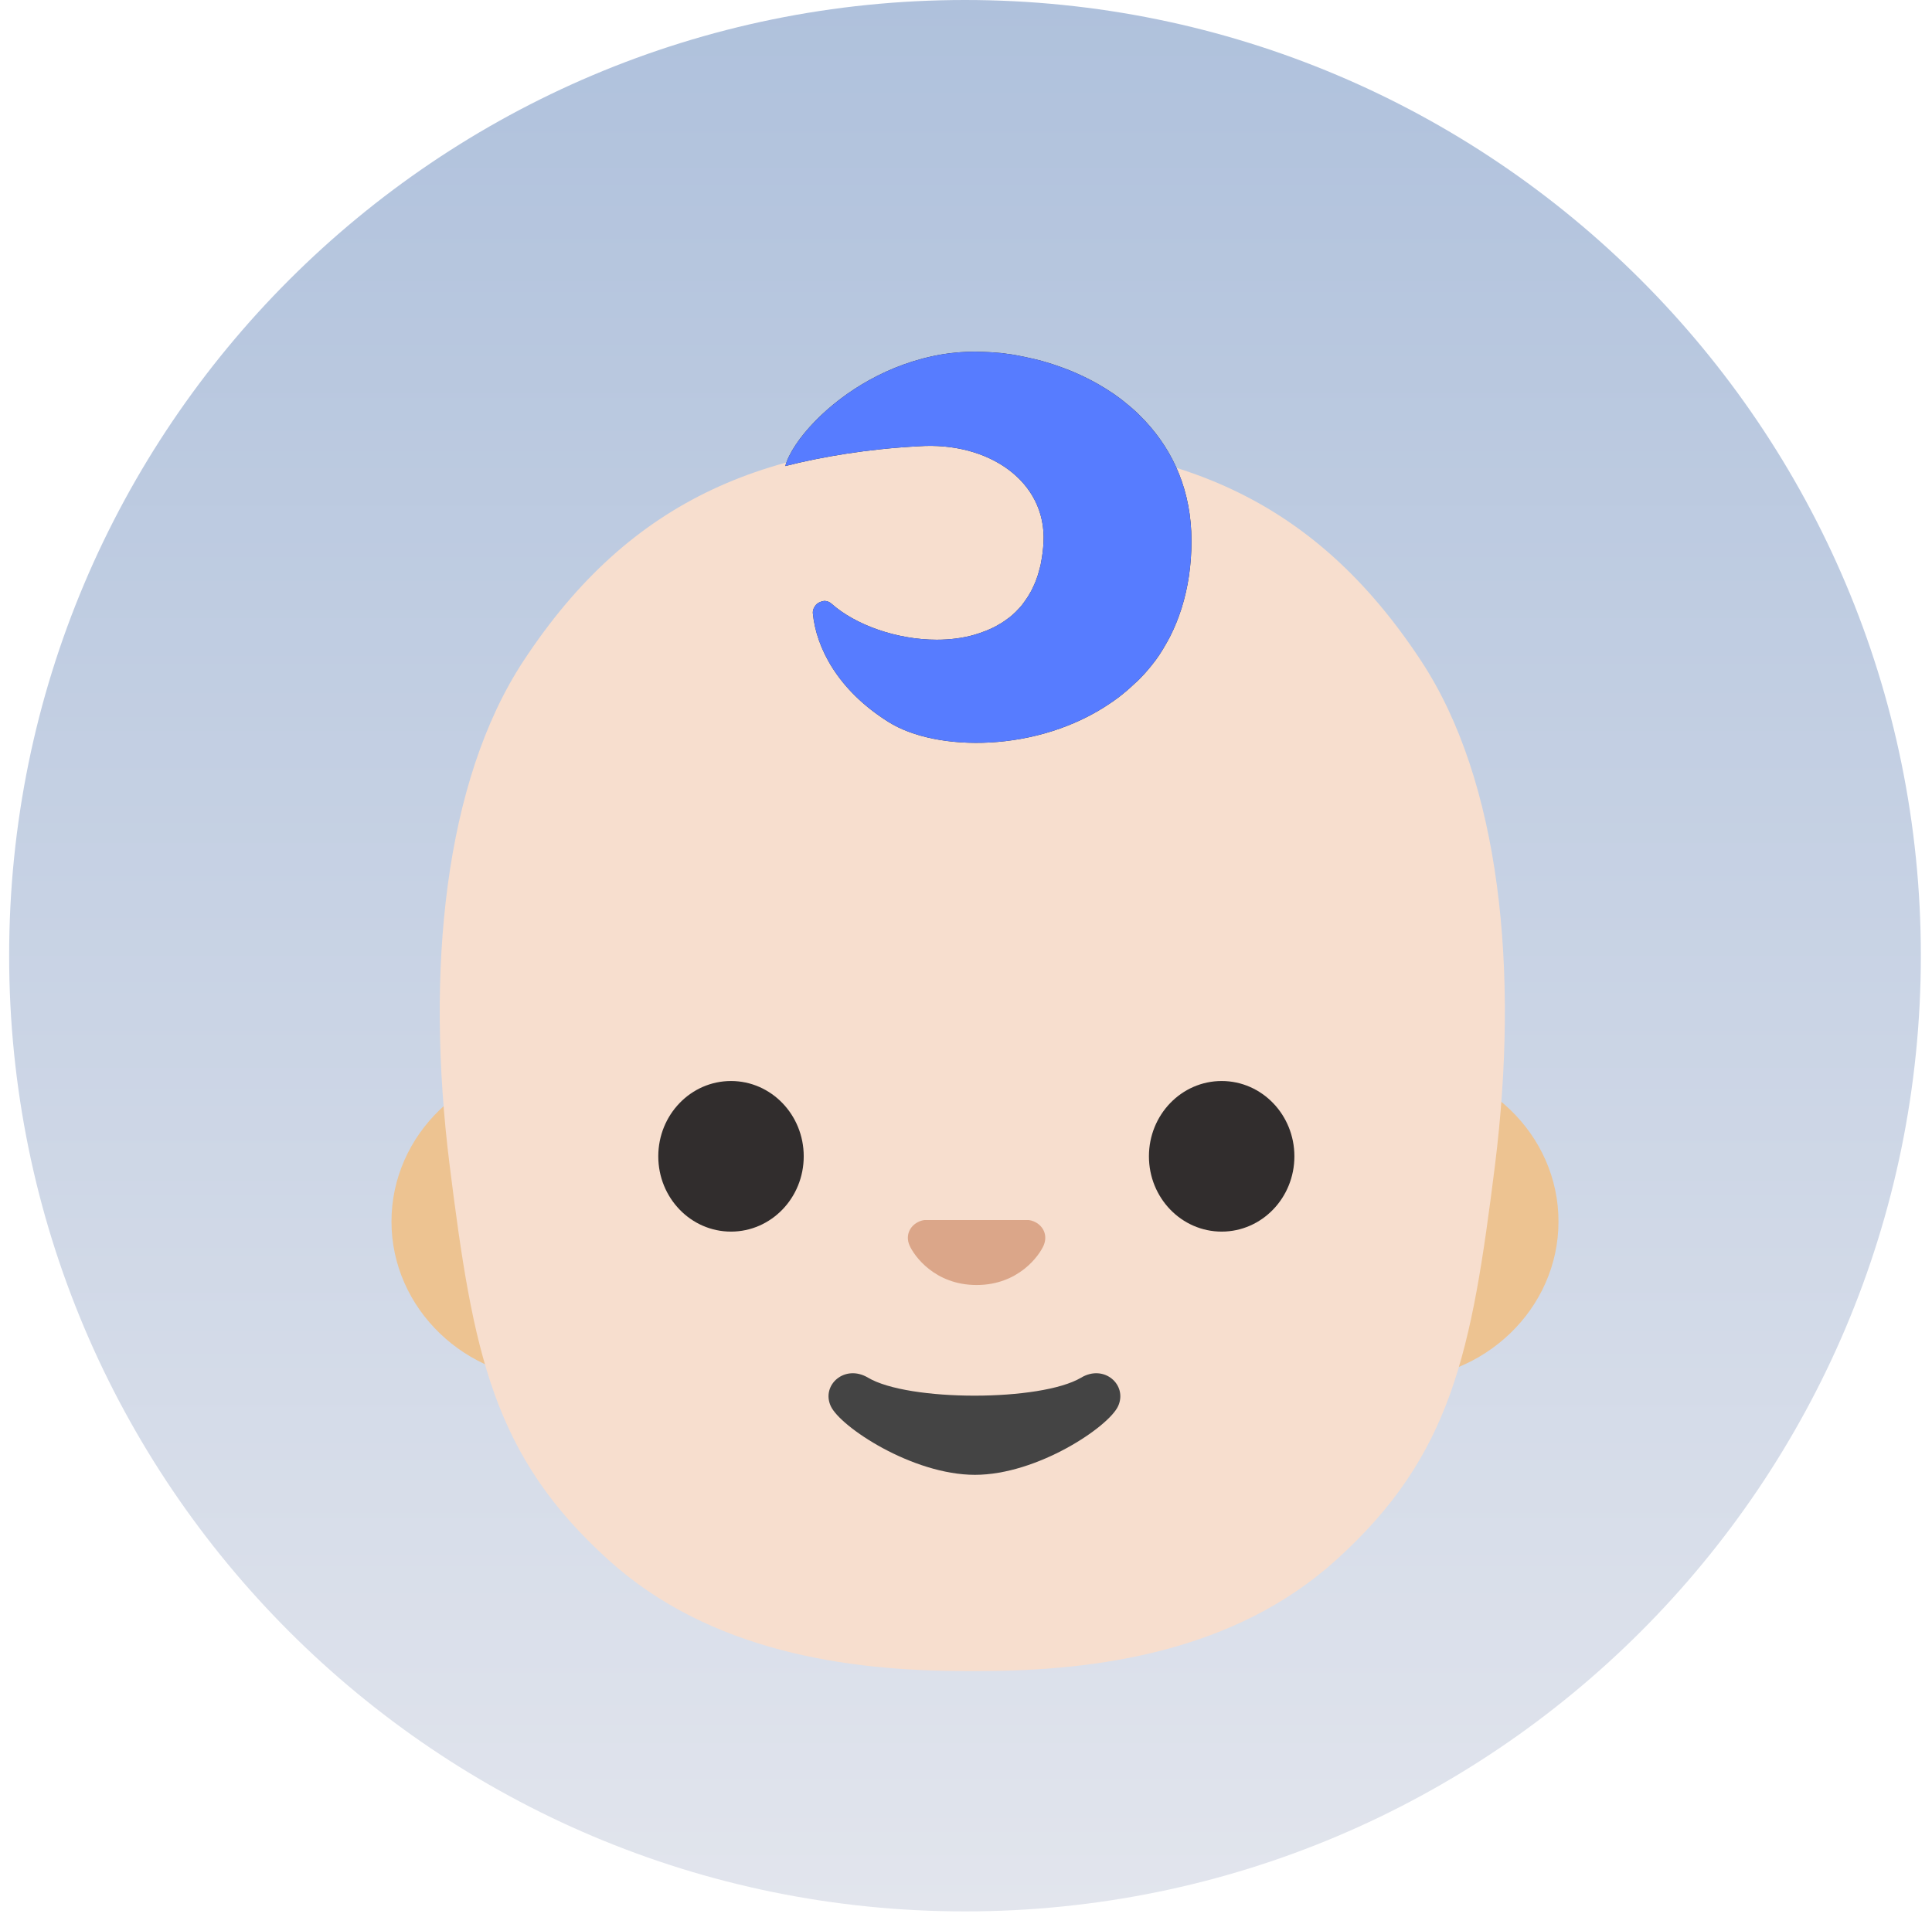
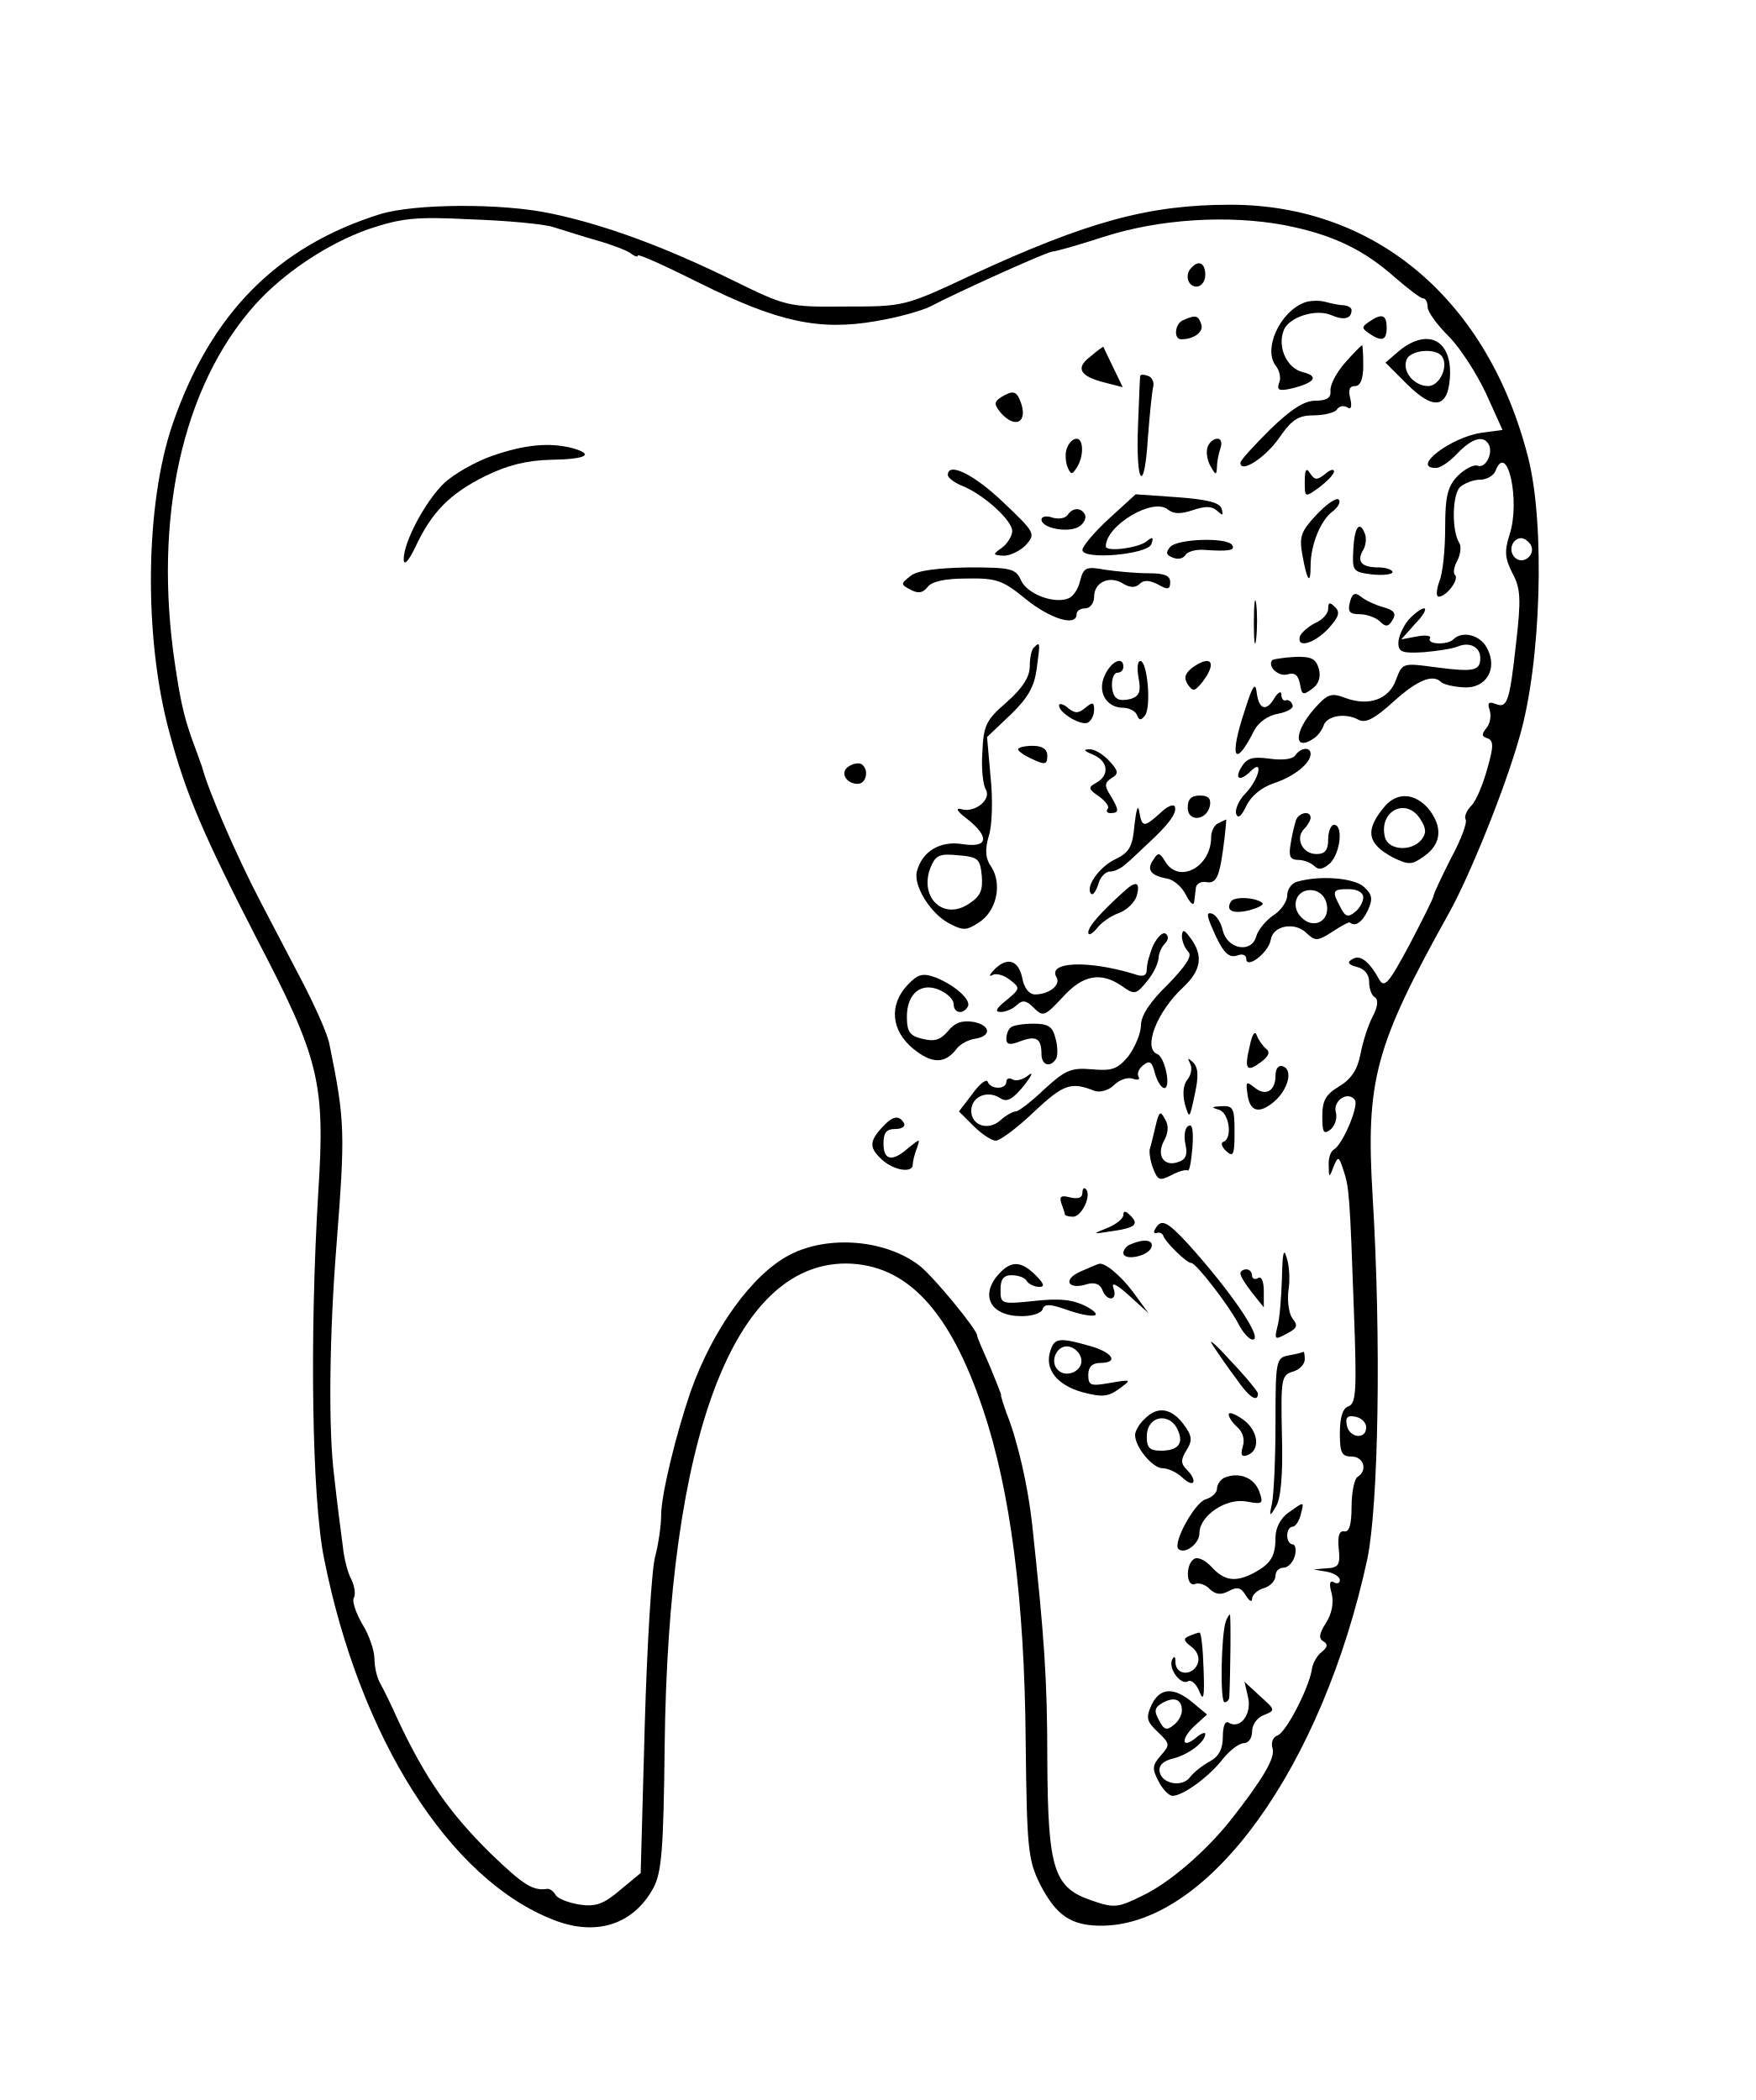
- <svg xmlns="http://www.w3.org/2000/svg" width="127" height="126" viewBox="0 0 127 126" fill="none">
-   <circle cx="63.434" cy="62.833" r="62.833" fill="url(#paint0_linear_4741_2342)" />
-   <path d="M91.646 69.91H36.535C30.596 69.91 25.734 74.588 25.734 80.313C25.734 86.03 30.596 90.715 36.535 90.715H91.646C97.585 90.715 102.447 86.038 102.447 80.313C102.454 74.588 97.592 69.91 91.646 69.91Z" fill="#EDC391" />
-   <path d="M93.425 43.463C86.335 32.677 77.195 28.988 63.915 28.988C50.635 28.988 41.494 32.67 34.404 43.463C29.211 51.372 27.956 63.803 29.557 76.611C31.099 88.924 32.376 95.682 40.019 102.58C46.659 108.57 55.674 109.862 63.406 109.862H64.424C72.156 109.862 81.178 108.57 87.811 102.58C95.454 95.682 96.73 88.924 98.272 76.611C99.873 63.803 98.619 51.364 93.425 43.463Z" fill="#F7DECE" />
-   <path d="M74.905 44.642C75.008 44.531 75.111 44.428 75.215 44.317C75.288 44.236 75.362 44.147 75.436 44.066C75.606 43.867 75.768 43.668 75.923 43.461L75.989 43.373C76.137 43.173 76.27 42.967 76.403 42.753C76.439 42.694 76.476 42.627 76.513 42.568C76.638 42.355 76.764 42.141 76.882 41.912C76.904 41.875 76.919 41.845 76.934 41.809C77.214 41.255 77.457 40.658 77.657 40.031L77.679 39.964C78.085 38.658 78.321 37.205 78.321 35.567C78.321 32.291 77.14 29.702 75.34 27.747C75.318 27.725 75.303 27.71 75.288 27.688C75.148 27.54 75.001 27.393 74.853 27.245L74.765 27.157C74.593 26.993 74.416 26.836 74.233 26.684C74.086 26.559 73.938 26.441 73.791 26.323C73.754 26.294 73.717 26.271 73.688 26.242L73.201 25.888C73.171 25.873 73.149 25.851 73.119 25.836C72.529 25.438 71.917 25.084 71.282 24.781C71.26 24.766 71.231 24.759 71.209 24.744C71.024 24.656 70.84 24.575 70.655 24.493L70.486 24.42C70.323 24.353 70.161 24.287 69.999 24.228C69.94 24.206 69.873 24.183 69.814 24.161C69.659 24.102 69.504 24.051 69.357 23.999L69.158 23.933C69.003 23.881 68.855 23.837 68.7 23.793C68.634 23.77 68.567 23.756 68.494 23.733C68.339 23.689 68.184 23.652 68.029 23.615L67.837 23.571C67.667 23.534 67.498 23.497 67.335 23.46C67.284 23.453 67.232 23.438 67.18 23.431C66.745 23.335 66.31 23.269 65.875 23.217C65.816 23.21 65.757 23.21 65.698 23.202C65.543 23.188 65.395 23.173 65.24 23.165C65.152 23.158 65.07 23.158 64.982 23.151C64.856 23.143 64.739 23.136 64.62 23.136C64.525 23.136 64.429 23.128 64.325 23.128C64.259 23.128 64.192 23.121 64.133 23.121H64.06C63.742 23.121 63.425 23.136 63.115 23.158C63.056 23.165 62.997 23.165 62.938 23.173C62.621 23.202 62.311 23.232 62.016 23.283C58.394 23.874 55.465 25.777 53.635 27.636C52.536 28.75 51.835 29.849 51.621 30.639H51.629C53.974 30.041 57.007 29.517 60.386 29.34C64.96 29.023 68.781 31.628 68.597 35.626C68.575 36.106 68.516 36.556 68.435 36.976L68.412 37.102C68.376 37.264 68.331 37.426 68.287 37.581C68.265 37.655 68.243 37.729 68.228 37.795C68.184 37.928 68.139 38.061 68.088 38.194C68.058 38.275 68.022 38.356 67.985 38.437C67.933 38.555 67.881 38.666 67.83 38.769C67.785 38.858 67.741 38.939 67.689 39.02C67.638 39.116 67.579 39.212 67.52 39.3C67.461 39.389 67.394 39.477 67.335 39.566C67.284 39.639 67.232 39.713 67.173 39.787C67.077 39.905 66.974 40.016 66.871 40.119C66.841 40.149 66.812 40.185 66.782 40.215C66.642 40.355 66.494 40.481 66.339 40.606C66.31 40.628 66.273 40.65 66.243 40.672C66.118 40.77 65.987 40.861 65.853 40.945C65.808 40.968 65.771 40.997 65.727 41.019C65.594 41.1 65.462 41.174 65.329 41.24C65.284 41.263 65.248 41.285 65.203 41.3C65.063 41.366 64.915 41.432 64.761 41.491C64.731 41.506 64.694 41.521 64.657 41.528C64.488 41.595 64.318 41.654 64.141 41.705C64.126 41.713 64.111 41.713 64.097 41.72C63.3 41.956 62.444 42.059 61.574 42.059C58.947 42.059 56.225 41.086 54.661 39.691C54.531 39.574 54.363 39.508 54.188 39.507C54.152 39.507 54.115 39.522 54.085 39.529C54.056 39.536 54.019 39.536 53.989 39.551C53.945 39.566 53.901 39.581 53.856 39.603C53.783 39.639 53.724 39.684 53.665 39.736C53.65 39.75 53.643 39.765 53.628 39.78C53.576 39.839 53.532 39.913 53.495 39.986C53.488 40.001 53.488 40.008 53.48 40.023C53.443 40.119 53.421 40.23 53.436 40.348C53.657 42.576 55.059 45.365 58.394 47.46C61.566 49.459 68.243 49.481 72.994 46.228L73.127 46.139C73.267 46.036 73.415 45.933 73.555 45.829C73.614 45.785 73.68 45.733 73.739 45.682C73.946 45.52 74.145 45.35 74.337 45.173L74.624 44.907C74.728 44.826 74.816 44.73 74.905 44.642Z" fill="#312D2D" />
-   <path d="M74.905 44.642C75.008 44.531 75.111 44.428 75.215 44.317C75.288 44.236 75.362 44.147 75.436 44.066C75.606 43.867 75.768 43.668 75.923 43.461L75.989 43.373C76.137 43.173 76.27 42.967 76.403 42.753C76.439 42.694 76.476 42.627 76.513 42.568C76.638 42.355 76.764 42.141 76.882 41.912C76.904 41.875 76.919 41.845 76.934 41.809C77.214 41.255 77.457 40.658 77.657 40.031L77.679 39.964C78.085 38.658 78.321 37.205 78.321 35.567C78.321 32.291 77.14 29.702 75.34 27.747C75.318 27.725 75.303 27.71 75.288 27.688C75.148 27.54 75.001 27.393 74.853 27.245L74.765 27.157C74.593 26.993 74.416 26.836 74.233 26.684C74.086 26.559 73.938 26.441 73.791 26.323C73.754 26.294 73.717 26.271 73.688 26.242L73.201 25.888C73.171 25.873 73.149 25.851 73.119 25.836C72.529 25.438 71.917 25.084 71.282 24.781C71.26 24.766 71.231 24.759 71.209 24.744C71.024 24.656 70.84 24.575 70.655 24.493L70.486 24.42C70.323 24.353 70.161 24.287 69.999 24.228C69.94 24.206 69.873 24.183 69.814 24.161C69.659 24.102 69.504 24.051 69.357 23.999L69.158 23.933C69.003 23.881 68.855 23.837 68.7 23.793C68.634 23.77 68.567 23.756 68.494 23.733C68.339 23.689 68.184 23.652 68.029 23.615L67.837 23.571C67.667 23.534 67.498 23.497 67.335 23.46C67.284 23.453 67.232 23.438 67.18 23.431C66.745 23.335 66.31 23.269 65.875 23.217C65.816 23.21 65.757 23.21 65.698 23.202C65.543 23.188 65.395 23.173 65.24 23.165C65.152 23.158 65.07 23.158 64.982 23.151C64.856 23.143 64.739 23.136 64.62 23.136C64.525 23.136 64.429 23.128 64.325 23.128C64.259 23.128 64.192 23.121 64.133 23.121H64.06C63.742 23.121 63.425 23.136 63.115 23.158C63.056 23.165 62.997 23.165 62.938 23.173C62.621 23.202 62.311 23.232 62.016 23.283C58.394 23.874 55.465 25.777 53.635 27.636C52.536 28.75 51.835 29.849 51.621 30.639H51.629C53.974 30.041 57.007 29.517 60.386 29.34C64.96 29.023 68.781 31.628 68.597 35.626C68.575 36.106 68.516 36.556 68.435 36.976L68.412 37.102C68.376 37.264 68.331 37.426 68.287 37.581C68.265 37.655 68.243 37.729 68.228 37.795C68.184 37.928 68.139 38.061 68.088 38.194C68.058 38.275 68.022 38.356 67.985 38.437C67.933 38.555 67.881 38.666 67.83 38.769C67.785 38.858 67.741 38.939 67.689 39.02C67.638 39.116 67.579 39.212 67.52 39.3C67.461 39.389 67.394 39.477 67.335 39.566C67.284 39.639 67.232 39.713 67.173 39.787C67.077 39.905 66.974 40.016 66.871 40.119C66.841 40.149 66.812 40.185 66.782 40.215C66.642 40.355 66.494 40.481 66.339 40.606C66.31 40.628 66.273 40.65 66.243 40.672C66.118 40.77 65.987 40.861 65.853 40.945C65.808 40.968 65.771 40.997 65.727 41.019C65.594 41.1 65.462 41.174 65.329 41.24C65.284 41.263 65.248 41.285 65.203 41.3C65.063 41.366 64.915 41.432 64.761 41.491C64.731 41.506 64.694 41.521 64.657 41.528C64.488 41.595 64.318 41.654 64.141 41.705C64.126 41.713 64.111 41.713 64.097 41.72C63.3 41.956 62.444 42.059 61.574 42.059C58.947 42.059 56.225 41.086 54.661 39.691C54.531 39.574 54.363 39.508 54.188 39.507C54.152 39.507 54.115 39.522 54.085 39.529C54.056 39.536 54.019 39.536 53.989 39.551C53.945 39.566 53.901 39.581 53.856 39.603C53.783 39.639 53.724 39.684 53.665 39.736C53.65 39.75 53.643 39.765 53.628 39.78C53.576 39.839 53.532 39.913 53.495 39.986C53.488 40.001 53.488 40.008 53.48 40.023C53.443 40.119 53.421 40.23 53.436 40.348C53.657 42.576 55.059 45.365 58.394 47.46C61.566 49.459 68.243 49.481 72.994 46.228L73.127 46.139C73.267 46.036 73.415 45.933 73.555 45.829C73.614 45.785 73.68 45.733 73.739 45.682C73.946 45.52 74.145 45.35 74.337 45.173L74.624 44.907C74.728 44.826 74.816 44.73 74.905 44.642Z" fill="#577CFF" />
-   <path d="M67.937 80.294C67.838 80.253 67.733 80.226 67.627 80.213H60.766C60.662 80.228 60.559 80.25 60.456 80.294C59.836 80.545 59.489 81.194 59.785 81.873C60.08 82.559 61.444 84.484 64.196 84.484C66.948 84.484 68.313 82.559 68.608 81.873C68.896 81.187 68.556 80.545 67.937 80.294Z" fill="#DBA689" />
-   <path d="M48.052 80.973C50.693 80.973 52.833 78.757 52.833 76.023C52.833 73.289 50.693 71.072 48.052 71.072C45.412 71.072 43.272 73.289 43.272 76.023C43.272 78.757 45.412 80.973 48.052 80.973Z" fill="#312D2D" />
-   <path d="M80.306 80.973C82.946 80.973 85.087 78.757 85.087 76.023C85.087 73.289 82.946 71.072 80.306 71.072C77.666 71.072 75.525 73.289 75.525 76.023C75.525 78.757 77.666 80.973 80.306 80.973Z" fill="#312D2D" />
-   <path d="M71.068 90.575C68.412 92.154 59.706 92.154 57.058 90.575C55.531 89.668 53.974 91.055 54.608 92.442C55.228 93.807 59.979 96.964 64.088 96.964C68.191 96.964 72.883 93.807 73.502 92.442C74.129 91.055 72.588 89.668 71.068 90.575Z" fill="#444444" />
-   <defs>
-     <linearGradient id="paint0_linear_4741_2342" x1="63.434" y1="0" x2="63.434" y2="125.665" gradientUnits="userSpaceOnUse">
-       <stop stop-color="#AFC1DC" />
-       <stop offset="1" stop-color="#E2E5ED" />
-     </linearGradient>
-   </defs>
+ <svg xmlns="http://www.w3.org/2000/svg" version="1.0" width="300pt" height="359pt" viewBox="0 0 300 359" preserveAspectRatio="xMidYMid meet">
+   <g transform="translate(0,359) scale(0.1,-0.1)" fill="#000000" stroke="none">
+     <path d="M650 3224 c-176 -55 -290 -170 -355 -359 -47 -137 -50 -365 -5 -529 28 -104 57 -172 149 -351 107 -205 117 -246 105 -433 -15 -247 -11 -524 10 -627 61 -306 214 -548 392 -617 73 -29 137 -8 171 55 14 27 17 66 19 242 6 529 118 825 310 825 103 -1 177 -79 234 -249 47 -139 71 -327 73 -566 2 -184 4 -204 24 -245 28 -55 54 -73 109 -72 182 4 374 272 451 627 19 93 24 373 9 620 -12 199 4 257 131 485 36 65 96 214 120 300 37 126 44 363 15 477 -68 269 -260 433 -509 433 -139 0 -243 -28 -444 -121 -113 -53 -114 -53 -214 -53 -99 -1 -101 0 -195 46 -114 56 -217 94 -308 113 -84 18 -233 17 -292 -1z m295 -22 c17 -5 50 -16 75 -23 25 -7 51 -17 58 -22 6 -5 12 -7 12 -4 0 4 48 -18 108 -48 131 -65 202 -81 299 -64 37 6 79 18 93 25 41 22 200 94 209 94 5 0 44 11 87 25 96 31 214 38 310 20 81 -16 134 -41 189 -90 22 -19 43 -35 47 -35 5 0 8 -7 8 -15 0 -8 16 -30 36 -50 20 -20 48 -64 64 -98 l28 -62 -37 -5 c-52 -8 -120 -60 -77 -60 8 0 24 11 37 25 25 26 44 31 53 16 9 -15 -5 -43 -19 -37 -7 2 -22 -6 -34 -18 -17 -18 -21 -35 -21 -88 0 -37 -4 -78 -10 -92 -5 -14 -6 -26 -1 -26 13 0 35 29 28 37 -4 3 -2 14 4 25 5 10 7 24 3 30 -13 21 -12 81 1 95 8 7 23 13 35 13 11 0 23 7 26 15 20 52 43 -52 24 -109 -9 -29 -8 -40 5 -66 14 -26 15 -44 6 -121 -11 -100 -15 -111 -36 -102 -11 4 -13 1 -9 -11 3 -9 1 -23 -5 -30 -9 -11 -9 -15 1 -18 11 -4 11 -14 0 -52 -7 -26 -19 -55 -27 -63 -8 -8 -13 -19 -10 -24 3 -5 -8 -35 -25 -66 -16 -32 -30 -61 -30 -65 0 -3 -19 -41 -41 -83 -36 -67 -43 -75 -52 -59 -17 31 -33 43 -46 34 -9 -5 -7 -9 8 -13 13 -3 21 -13 21 -25 0 -12 4 -24 10 -27 6 -4 5 -16 -4 -33 -8 -15 -17 -44 -21 -65 -5 -26 -16 -42 -36 -54 -23 -14 -29 -24 -29 -51 0 -28 2 -32 14 -23 8 7 12 20 9 30 -5 20 22 37 33 20 6 -11 -21 -75 -36 -84 -6 -3 -10 -16 -9 -28 0 -21 1 -21 8 -2 8 19 9 19 17 -5 10 -30 11 -43 18 -241 5 -134 4 -158 -9 -163 -10 -3 -15 -19 -15 -46 0 -33 3 -40 20 -40 21 0 28 -24 10 -35 -5 -3 -10 -26 -10 -51 0 -30 -4 -43 -12 -42 -9 2 -12 -8 -10 -29 3 -28 0 -33 -20 -34 l-23 -2 23 -4 c12 -2 22 -9 22 -14 0 -6 -5 -7 -10 -4 -7 4 -9 -2 -4 -19 4 -17 0 -35 -10 -51 -11 -17 -13 -26 -4 -31 8 -5 7 -10 -3 -18 -8 -6 -16 -20 -17 -31 -6 -33 -44 -107 -59 -112 -8 -3 -11 -13 -8 -22 5 -16 -17 -53 -72 -123 -43 -54 -105 -107 -149 -128 -44 -22 -50 -22 -88 -9 -65 22 -75 53 -76 239 0 140 -5 210 -26 405 -7 63 -24 140 -44 190 -6 17 -10 30 -9 30 1 0 -8 22 -19 49 -12 27 -22 50 -22 53 0 10 -74 100 -98 119 -58 45 -156 53 -222 19 -64 -33 -132 -127 -170 -235 -25 -73 -50 -176 -50 -210 0 -19 -5 -51 -10 -70 -6 -19 -14 -149 -18 -288 l-7 -254 -35 -29 c-28 -24 -42 -29 -69 -25 -19 3 -37 10 -41 16 -4 7 -10 11 -14 11 -25 -4 -41 6 -98 61 -70 69 -111 128 -158 228 -11 25 -25 53 -30 62 -6 10 -10 29 -10 42 0 14 -9 41 -21 60 -11 19 -18 40 -14 45 3 6 1 19 -4 30 -6 10 -13 36 -15 57 -3 22 -10 76 -15 122 -10 78 -8 242 4 392 15 194 15 213 -12 345 -3 17 -25 66 -48 110 -23 44 -54 103 -68 130 -42 80 -91 193 -102 235 -1 3 -5 14 -9 25 -20 53 -26 76 -37 150 -37 248 12 473 136 613 49 55 124 105 194 130 57 19 80 22 176 17 61 -2 124 -8 140 -13z m1671 -543 c10 -17 -13 -36 -27 -22 -12 12 -4 33 11 33 5 0 12 -5 16 -11z m-281 -1509 c0 -22 -29 -18 -33 3 -3 14 1 18 15 15 10 -2 18 -10 18 -18z" />
+     <path d="M2037 3133 c-13 -12 -7 -33 8 -33 8 0 15 9 15 20 0 20 -11 26 -23 13z" />
+     <path d="M2230 3073 c-43 -16 -72 -81 -49 -109 6 -8 9 -21 5 -29 -4 -12 0 -14 22 -9 40 10 47 21 18 28 -27 7 -43 43 -32 71 8 23 56 38 82 26 21 -9 34 -6 34 9 0 4 -6 7 -12 8 -7 0 -22 3 -33 6 -11 3 -27 2 -35 -1z" />
+     <path d="M2023 3043 c-15 -5 -18 -33 -4 -33 22 0 39 13 34 26 -5 15 -10 16 -30 7z" />
+     <path d="M2340 3040 c-13 -9 -13 -11 0 -20 22 -15 30 -12 30 10 0 22 -8 25 -30 10z" />
+     <path d="M2391 2990 l-23 -20 36 -36 c45 -45 70 -43 74 9 5 65 -37 88 -87 47z m74 -10 c11 -17 -5 -50 -24 -50 -24 0 -45 25 -37 45 6 17 51 21 61 5z" />
+     <path d="M1863 2980 c-26 -20 -17 -34 29 -45 l27 -7 -16 33 c-9 19 -17 35 -17 36 -1 1 -11 -7 -23 -17z" />
+     <path d="M2299 2970 c-15 -17 -26 -38 -25 -48 1 -12 -6 -17 -26 -17 -19 0 -42 -15 -78 -50 -27 -27 -50 -52 -50 -56 0 -19 42 8 66 42 22 32 33 39 60 39 18 0 36 5 39 10 4 6 11 7 17 4 7 -5 9 0 6 14 -4 15 -2 22 8 22 9 0 14 12 14 35 0 19 -1 35 -2 35 -2 -1 -15 -14 -29 -30z" />
+     <path d="M1949 2948 c-1 -1 -2 -40 -4 -86 -4 -102 11 -119 17 -19 3 39 7 78 9 86 2 7 -2 16 -8 18 -7 3 -13 3 -14 1z" />
+     <path d="M1711 2911 c-12 -8 -12 -12 -2 -25 26 -31 49 -18 35 18 -7 18 -13 19 -33 7z" />
+     <path d="M1824 2825 c-4 -8 -3 -23 0 -32 6 -15 8 -15 16 -3 13 20 12 50 0 50 -6 0 -13 -7 -16 -15z" />
+     <path d="M2064 2826 c-3 -8 -1 -23 5 -33 9 -16 10 -16 11 -1 0 9 3 23 6 32 3 9 1 16 -5 16 -7 0 -14 -6 -17 -14z" />
+     <path d="M842 2811 c-29 -10 -66 -31 -83 -47 -32 -31 -69 -100 -69 -130 0 -12 8 -4 20 21 28 60 59 91 119 121 39 19 71 27 113 28 60 1 75 9 36 20 -39 10 -81 6 -136 -13z" />
+     <path d="M1620 2778 c0 -5 12 -14 28 -20 36 -16 82 -58 82 -76 0 -8 -8 -21 -17 -28 -17 -12 -17 -13 3 -14 11 0 29 9 38 19 16 18 15 21 -39 72 -50 48 -95 70 -95 47z" />
+     <path d="M2230 2767 c0 -28 0 -28 25 -10 13 10 25 22 25 27 0 5 -7 3 -16 -5 -13 -10 -17 -10 -25 2 -6 10 -9 7 -9 -14z" />
+     <path d="M1895 2703 c-25 -23 -45 -47 -45 -53 0 -18 112 -8 118 10 4 12 2 13 -9 4 -15 -11 -69 -18 -69 -8 0 36 81 84 106 63 10 -8 22 -8 43 -1 21 7 32 7 41 -1 10 -9 11 -9 8 3 -3 11 -24 16 -76 20 l-71 5 -46 -42z" />
+     <path d="M2250 2710 c-26 -28 -30 -37 -24 -69 8 -45 14 -52 14 -18 0 35 17 78 38 93 9 7 14 16 10 20 -4 4 -21 -8 -38 -26z" />
+     <path d="M1825 2710 c-4 -6 -15 -8 -26 -5 -10 4 -19 2 -19 -3 0 -16 50 -24 66 -11 8 6 11 15 8 20 -7 12 -21 11 -29 -1z" />
+     <path d="M2313 2651 c-2 -37 -1 -39 32 -43 19 -2 35 0 35 4 0 4 -11 8 -24 8 -29 0 -38 10 -26 30 4 7 6 19 3 27 -9 24 -18 13 -20 -26z" />
+     <path d="M2000 2655 c-8 -9 -7 -14 4 -18 9 -4 18 -2 22 4 3 6 18 10 32 9 41 -3 54 -1 48 8 -8 14 -94 11 -106 -3z" />
+     <path d="M1557 2606 c-18 -14 -18 -15 -1 -24 13 -7 21 -6 29 4 7 10 30 15 67 15 51 1 62 -3 101 -35 42 -34 87 -48 87 -26 0 6 7 10 15 10 8 0 15 9 15 20 0 25 27 37 50 22 12 -7 21 -7 28 0 7 7 17 6 31 -1 17 -10 21 -9 21 4 0 11 -10 15 -37 15 -21 0 -54 3 -74 6 -33 6 -37 4 -43 -19 -3 -14 -12 -27 -20 -30 -25 -10 -71 8 -81 31 -9 20 -17 22 -90 22 -52 -1 -86 -5 -98 -14z" />
+     <path d="M2143 2525 c0 -33 2 -45 4 -27 2 18 2 45 0 60 -2 15 -4 0 -4 -33z" />
+     <path d="M2307 2560 c-4 -16 0 -20 17 -20 12 0 28 -6 34 -12 10 -10 15 -10 22 2 7 11 3 17 -16 22 -14 4 -31 12 -38 18 -10 8 -15 6 -19 -10z" />
+     <path d="M2270 2549 c0 -8 -10 -19 -22 -24 -12 -6 -23 -16 -26 -22 -7 -22 23 -14 48 12 18 20 21 28 12 37 -9 9 -12 9 -12 -3z" />
+     <path d="M2407 2530 c-9 -11 -17 -29 -17 -39 0 -16 7 -18 43 -16 23 2 50 6 59 10 20 8 38 -1 38 -20 0 -22 -12 -24 -74 -16 -59 8 -59 8 -70 -21 -12 -34 -47 -46 -87 -31 -24 9 -30 7 -53 -19 -35 -40 -35 -74 0 -50 6 4 13 13 16 21 5 17 36 23 59 11 12 -7 27 0 60 30 42 38 68 48 82 34 4 -4 21 -8 38 -9 39 -3 60 32 40 68 -12 22 -42 29 -57 14 -10 -10 -46 -9 -40 2 3 4 -7 6 -22 3 l-27 -5 24 27 c14 14 20 26 15 26 -5 0 -17 -9 -27 -20z" />
+     <path d="M1767 2483 c-4 -3 -7 -18 -7 -32 0 -18 -12 -37 -39 -61 -36 -31 -40 -40 -42 -86 -2 -27 1 -56 6 -64 10 -17 -20 -41 -43 -33 -10 2 -5 -5 11 -17 39 -31 36 -50 -8 -43 -38 6 -69 -12 -78 -47 -6 -24 23 -72 56 -89 23 -12 29 -12 50 2 30 19 40 64 22 94 -11 15 -12 30 -5 54 6 18 7 64 3 101 l-6 68 40 38 c30 29 41 48 45 80 6 44 6 46 -5 35z m-89 -390 c2 -25 -2 -35 -22 -48 -43 -29 -85 10 -66 61 9 22 15 25 47 22 35 -3 38 -6 41 -35z" />
+     <path d="M2175 2462 c-10 -10 9 -29 25 -25 13 4 19 -1 22 -17 3 -18 5 -19 20 -8 12 8 16 21 12 35 -5 17 -13 21 -41 20 -19 -1 -36 -4 -38 -5z" />
+     <path d="M1888 2435 c-13 -28 3 -55 32 -55 10 0 21 -6 23 -12 4 -10 7 -10 14 -1 11 15 4 93 -8 93 -5 0 -6 -13 -3 -29 4 -21 2 -30 -11 -35 -9 -3 -21 -4 -26 0 -12 7 -11 44 1 44 6 0 10 5 10 10 0 19 -21 10 -32 -15z" />
+     <path d="M2037 2448 c-12 -10 -14 -17 -7 -28 9 -13 12 -12 25 4 26 34 15 48 -18 24z" />
+     <path d="M2128 2377 c-28 -83 -18 -103 16 -35 7 13 23 25 41 28 16 3 27 10 24 15 -2 6 -7 9 -11 8 -5 -2 -8 3 -8 10 0 6 -5 4 -11 -5 -14 -25 -27 -22 -31 7 -2 20 -7 14 -20 -28z" />
+     <path d="M1810 2384 c0 -13 39 -36 50 -29 6 4 10 13 10 22 0 13 -3 13 -15 3 -12 -10 -18 -10 -30 0 -8 7 -15 8 -15 4z" />
+     <path d="M1740 2309 c0 -3 11 -11 25 -17 21 -10 25 -9 25 6 0 11 -8 17 -25 17 -14 0 -25 -3 -25 -6z" />
+     <path d="M1868 2300 c26 -11 29 -35 6 -48 -15 -8 -14 -11 5 -24 11 -8 18 -18 14 -21 -3 -4 -1 -7 5 -7 15 0 15 5 0 30 -11 17 -10 22 2 30 12 7 12 12 -4 29 -11 12 -26 21 -35 20 -10 0 -8 -3 7 -9z" />
+     <path d="M2214 2299 c-4 -7 -22 -9 -44 -6 -29 4 -39 1 -48 -14 -13 -21 -3 -26 16 -7 22 22 14 -14 -9 -38 -12 -12 -19 -29 -16 -36 3 -8 9 -3 17 14 8 17 26 32 47 39 34 11 63 34 63 50 0 13 -17 11 -26 -2z" />
+     <path d="M1451 2280 c-16 -9 -6 -30 15 -30 15 0 20 25 6 34 -4 2 -14 1 -21 -4z" />
+     <path d="M2030 2209 c0 -25 33 -22 38 4 2 12 -3 17 -17 17 -15 0 -21 -6 -21 -21z" />
+     <path d="M2368 2213 c-36 -42 -32 -65 13 -89 27 -13 32 -13 54 3 29 21 31 50 6 81 -23 26 -52 28 -73 5z m60 -24 c10 -16 10 -24 1 -35 -17 -20 -56 -18 -62 5 -11 45 37 69 61 30z" />
+     <path d="M1939 2180 c-3 -37 -9 -47 -31 -58 -29 -13 -54 -49 -43 -60 3 -3 8 4 12 16 3 12 12 22 20 22 8 0 20 6 27 13 8 6 24 22 37 34 36 33 51 53 47 64 -2 5 -13 1 -25 -11 -28 -25 -31 -25 -36 3 -2 13 -5 3 -8 -23z" />
+     <path d="M2215 2188 c-2 -7 -7 -25 -9 -40 -4 -22 -1 -28 13 -28 9 0 22 -5 28 -11 7 -7 15 -5 27 6 17 18 22 65 6 65 -5 0 -10 -11 -10 -25 0 -18 -5 -25 -20 -25 -24 0 -37 27 -21 43 6 6 11 15 11 19 0 13 -20 9 -25 -4z" />
+     <path d="M2083 2183 c-7 -2 -13 -14 -13 -24 0 -52 -56 -81 -79 -41 -9 15 -12 15 -20 2 -12 -17 -4 -27 24 -32 11 -2 25 -14 32 -28 7 -14 13 -19 14 -12 1 6 2 18 3 25 1 6 9 11 18 9 18 -3 23 10 31 76 2 17 3 32 3 31 -1 0 -7 -3 -13 -6z" />
+     <path d="M2218 2083 c-10 -2 -18 -13 -18 -24 0 -10 -11 -26 -24 -34 -13 -9 -26 -25 -29 -36 -8 -29 -49 -22 -57 10 -3 14 -11 26 -18 29 -10 3 -10 -2 0 -25 18 -42 28 -52 44 -46 8 3 14 0 14 -6 0 -19 39 11 42 33 4 24 42 31 62 10 14 -13 18 -13 43 3 15 10 28 17 30 16 9 -8 21 0 31 21 9 20 7 27 -7 40 -17 15 -73 20 -113 9z m50 -41 c4 -28 -24 -41 -44 -20 -20 20 -7 50 20 46 13 -2 22 -12 24 -26z m62 14 c0 -7 -6 -19 -14 -25 -12 -10 -17 -8 -25 8 -15 28 -14 31 14 31 15 0 25 -6 25 -14z" />
+     <path d="M1922 2067 c-41 -37 -62 -61 -62 -71 0 -6 6 -3 14 6 7 10 24 22 38 27 14 5 28 19 31 30 6 23 -1 26 -21 8z" />
+     <path d="M2104 2049 c-10 -16 3 -22 32 -15 14 4 24 9 22 12 -11 10 -48 12 -54 3z" />
+     <path d="M1971 1974 c-6 -14 -11 -32 -11 -41 0 -11 -6 -14 -22 -8 -79 24 -149 21 -132 -6 7 -13 -13 -29 -37 -29 -10 0 -19 11 -22 29 -7 31 -27 36 -50 11 -6 -7 -7 -10 -1 -7 6 4 20 0 30 -8 18 -14 18 -15 -6 -35 -18 -14 -20 -20 -10 -20 9 0 21 5 28 12 10 9 16 8 29 -5 16 -16 19 -14 49 18 35 39 66 44 102 19 21 -15 24 -14 42 8 11 13 19 30 20 39 0 8 5 20 11 26 6 6 7 13 1 17 -5 3 -14 -6 -21 -20z" />
+     <path d="M2020 1990 c0 -9 5 -21 11 -27 7 -7 -3 -23 -35 -56 -30 -29 -46 -53 -46 -70 0 -13 -10 -37 -21 -52 -19 -23 -28 -26 -63 -23 -35 3 -45 -1 -81 -34 -22 -21 -44 -38 -49 -38 -5 0 -17 -7 -26 -15 -21 -19 -50 -9 -50 16 0 24 27 36 49 22 12 -8 21 -3 41 21 13 17 17 25 8 18 -10 -8 -22 -11 -28 -7 -5 3 -10 1 -10 -4 0 -14 -27 -14 -32 0 -2 5 -14 -4 -26 -21 l-23 -30 25 -25 c14 -14 31 -25 38 -25 7 0 37 22 66 50 50 47 63 51 103 35 9 -3 24 1 33 10 9 9 23 14 32 11 8 -3 13 -2 10 3 -3 5 0 14 8 20 11 9 15 6 20 -14 4 -14 11 -25 16 -25 12 0 1 53 -12 58 -25 10 -1 72 44 114 31 29 35 54 13 84 -11 15 -14 16 -15 4z" />
+     <path d="M1551 1906 c-32 -34 -28 -78 10 -109 32 -26 54 -26 74 0 6 8 19 15 30 17 30 4 29 23 -1 29 -20 3 -32 -1 -44 -16 -13 -15 -23 -18 -43 -13 -22 5 -27 12 -27 38 0 40 25 60 57 45 13 -6 23 -16 23 -24 0 -15 16 -18 24 -4 7 11 -22 37 -55 50 -22 8 -30 6 -48 -13z" />
+     <path d="M1727 1833 c-4 -3 -7 -12 -7 -19 0 -10 6 -11 24 -4 27 10 36 5 36 -22 0 -19 15 -24 25 -8 3 5 3 21 -1 35 -5 20 -12 25 -38 25 -18 0 -36 -3 -39 -7z" />
+     <path d="M2136 1802 c-10 -41 -5 -46 20 -27 13 10 15 17 8 22 -6 5 -13 15 -16 23 -3 9 -8 2 -12 -18z" />
+     <path d="M2034 1772 c4 -7 2 -19 -4 -27 -8 -9 -9 -25 -5 -42 8 -27 8 -26 17 16 7 32 6 46 -3 55 -9 8 -10 8 -5 -2z" />
+     <path d="M2180 1751 c0 -26 -17 -36 -36 -20 -14 11 -15 10 -12 -11 4 -31 20 -35 46 -13 24 21 32 54 15 60 -8 3 -13 -4 -13 -16z" />
+     <path d="M2083 1693 c18 -5 24 -49 8 -55 -5 -1 -3 -9 5 -16 12 -11 14 -6 14 33 0 40 -2 45 -22 44 -17 -1 -19 -2 -5 -6z" />
+     <path d="M1975 1665 c-4 -17 -8 -34 -10 -40 -1 -5 1 -20 6 -33 8 -20 11 -21 31 -11 13 7 25 10 28 8 3 -2 6 16 8 39 2 29 0 42 -7 37 -6 -3 -8 -17 -5 -31 4 -17 1 -26 -11 -30 -25 -10 -39 10 -26 35 8 14 9 27 2 38 -8 15 -10 13 -16 -12z" />
+     <path d="M1507 1662 c-22 -24 -21 -35 1 -55 20 -18 52 -23 52 -8 0 5 3 18 7 28 6 17 6 17 -14 1 -28 -25 -43 -22 -43 7 0 19 5 25 21 25 11 0 17 5 14 10 -9 15 -20 12 -38 -8z" />
+     <path d="M1850 1551 c0 -9 -8 -11 -21 -8 -15 4 -19 2 -15 -10 3 -8 6 -17 6 -19 0 -2 6 -4 14 -4 15 0 32 37 22 47 -3 4 -6 1 -6 -6z" />
+     <path d="M1920 1513 c0 -6 -12 -16 -27 -22 -27 -11 -27 -11 6 -6 42 6 48 12 33 27 -8 8 -12 9 -12 1z" />
+     <path d="M1975 1490 c-4 -6 -3 -9 2 -8 4 2 9 0 11 -4 3 -11 41 -48 48 -47 8 0 63 -71 80 -103 8 -16 19 -28 25 -28 19 0 -37 82 -110 163 -36 39 -46 44 -56 27z" />
+     <path d="M1933 1463 c-7 -2 -13 -9 -13 -15 0 -14 43 -6 48 10 4 12 -12 15 -35 5z" />
+     <path d="M2191 1405 c-1 -33 -4 -71 -8 -84 -5 -21 -4 -22 16 -11 18 9 20 14 10 26 -6 8 -9 29 -7 47 3 17 2 43 -3 57 -5 18 -7 8 -8 -35z" />
+     <path d="M1707 1412 c-33 -37 -14 -72 39 -72 18 0 34 5 36 12 3 9 12 9 38 0 48 -17 71 -14 36 5 -22 11 -44 14 -88 9 -57 -6 -58 -5 -58 19 0 18 5 25 19 25 11 0 23 -4 26 -10 3 -5 13 -10 21 -10 10 0 9 5 -6 20 -25 25 -42 25 -63 2z" />
+     <path d="M1846 1416 c-31 -14 -20 -32 13 -21 12 3 21 0 25 -10 8 -21 27 -19 19 3 -4 11 5 7 27 -13 l33 -30 -27 37 c-22 29 -50 52 -59 47 -1 0 -15 -6 -31 -13z" />
+     <path d="M2120 1413 c0 -5 9 -19 20 -33 l20 -25 0 28 c0 16 -4 26 -10 22 -5 -3 -10 -1 -10 4 0 6 -4 11 -10 11 -5 0 -10 -3 -10 -7z" />
+     <path d="M2073 1290 c9 -14 27 -40 40 -57 21 -31 37 -42 37 -25 -1 4 -22 30 -48 57 -25 28 -39 39 -29 25z" />
+     <path d="M1795 1280 c-10 -31 12 -58 55 -70 34 -9 44 -8 63 6 22 16 21 16 -15 10 -34 -6 -38 -5 -38 14 0 13 7 20 20 20 33 0 22 18 -17 29 -53 15 -61 14 -68 -9z m53 -13 c4 -20 -25 -34 -40 -19 -15 15 -1 44 19 40 10 -2 19 -11 21 -21z" />
+     <path d="M2203 1273 c-22 -4 -23 -8 -23 -116 0 -62 -3 -123 -6 -137 -5 -23 -4 -24 7 -5 8 13 12 54 10 121 -2 96 -1 103 18 109 12 3 21 13 21 21 0 8 -1 13 -2 13 -2 -1 -13 -4 -25 -6z" />
+     <path d="M1956 1164 c-9 -8 -16 -21 -16 -27 0 -21 30 -57 47 -57 9 0 25 -7 35 -17 20 -18 25 -4 6 15 -10 10 -10 17 0 33 10 16 10 24 -5 44 -21 28 -45 32 -67 9z m58 -21 c9 -22 -2 -33 -30 -33 -19 0 -24 5 -24 24 0 37 41 43 54 9z" />
+     <path d="M2100 1172 c0 -5 7 -15 15 -22 9 -8 13 -21 9 -33 -4 -14 -2 -18 7 -15 24 8 20 42 -6 61 -14 10 -25 14 -25 9z" />
+     <path d="M2093 1064 c-7 -3 -13 -12 -13 -19 0 -7 -9 -15 -19 -18 -19 -5 -57 -75 -47 -85 11 -10 36 9 36 27 0 30 46 61 81 54 27 -5 29 -4 21 18 -9 23 -34 33 -59 23z" />
+     <path d="M2202 1004 c-13 -9 -22 -26 -22 -42 0 -33 -8 -45 -37 -61 -31 -16 -50 -14 -72 10 -11 12 -24 18 -30 14 -15 -9 -14 -48 1 -43 7 3 19 -1 26 -9 10 -9 19 -10 32 -3 15 8 21 6 29 -7 6 -10 11 -13 11 -6 0 6 9 15 20 18 11 3 20 13 20 21 0 8 6 14 14 14 7 0 16 9 19 20 3 11 1 20 -4 20 -5 0 -9 7 -9 15 0 8 4 15 9 15 5 0 11 9 14 20 6 24 7 24 -21 4z" />
+     <path d="M2095 818 c-8 -24 -10 -138 -2 -138 4 0 7 3 8 8 2 39 3 142 1 142 -1 0 -5 -6 -7 -12z" />
+     <path d="M2032 793 c-10 -4 -9 -8 4 -18 10 -7 15 -19 11 -29 -8 -21 -37 -21 -38 2 0 11 -2 12 -6 4 -6 -16 16 -44 28 -36 5 3 14 -5 19 -18 7 -18 9 -9 7 40 -1 34 -4 62 -7 61 -3 0 -11 -3 -18 -6z" />
+     <path d="M2133 689 c7 -29 -13 -56 -33 -44 -6 4 -10 -6 -10 -24 0 -21 -7 -34 -22 -42 -13 -7 -28 -19 -34 -27 -13 -18 -48 -12 -52 9 -2 11 6 19 24 23 26 7 54 28 54 42 0 3 -7 1 -15 -6 -25 -21 -28 -4 -4 19 l22 20 -24 20 c-33 28 -57 26 -71 -4 -10 -22 -8 -28 11 -46 21 -20 21 -22 5 -40 -15 -17 -15 -23 -4 -44 7 -14 18 -25 24 -25 18 0 63 33 86 63 12 15 28 27 36 27 8 0 14 9 14 20 0 12 9 24 20 28 20 8 20 9 -6 32 l-27 25 6 -26z m-113 -23 c0 -8 -6 -19 -14 -25 -12 -10 -17 -8 -25 8 -9 16 -8 22 6 30 20 11 33 6 33 -13z" />
+   </g>
</svg>
